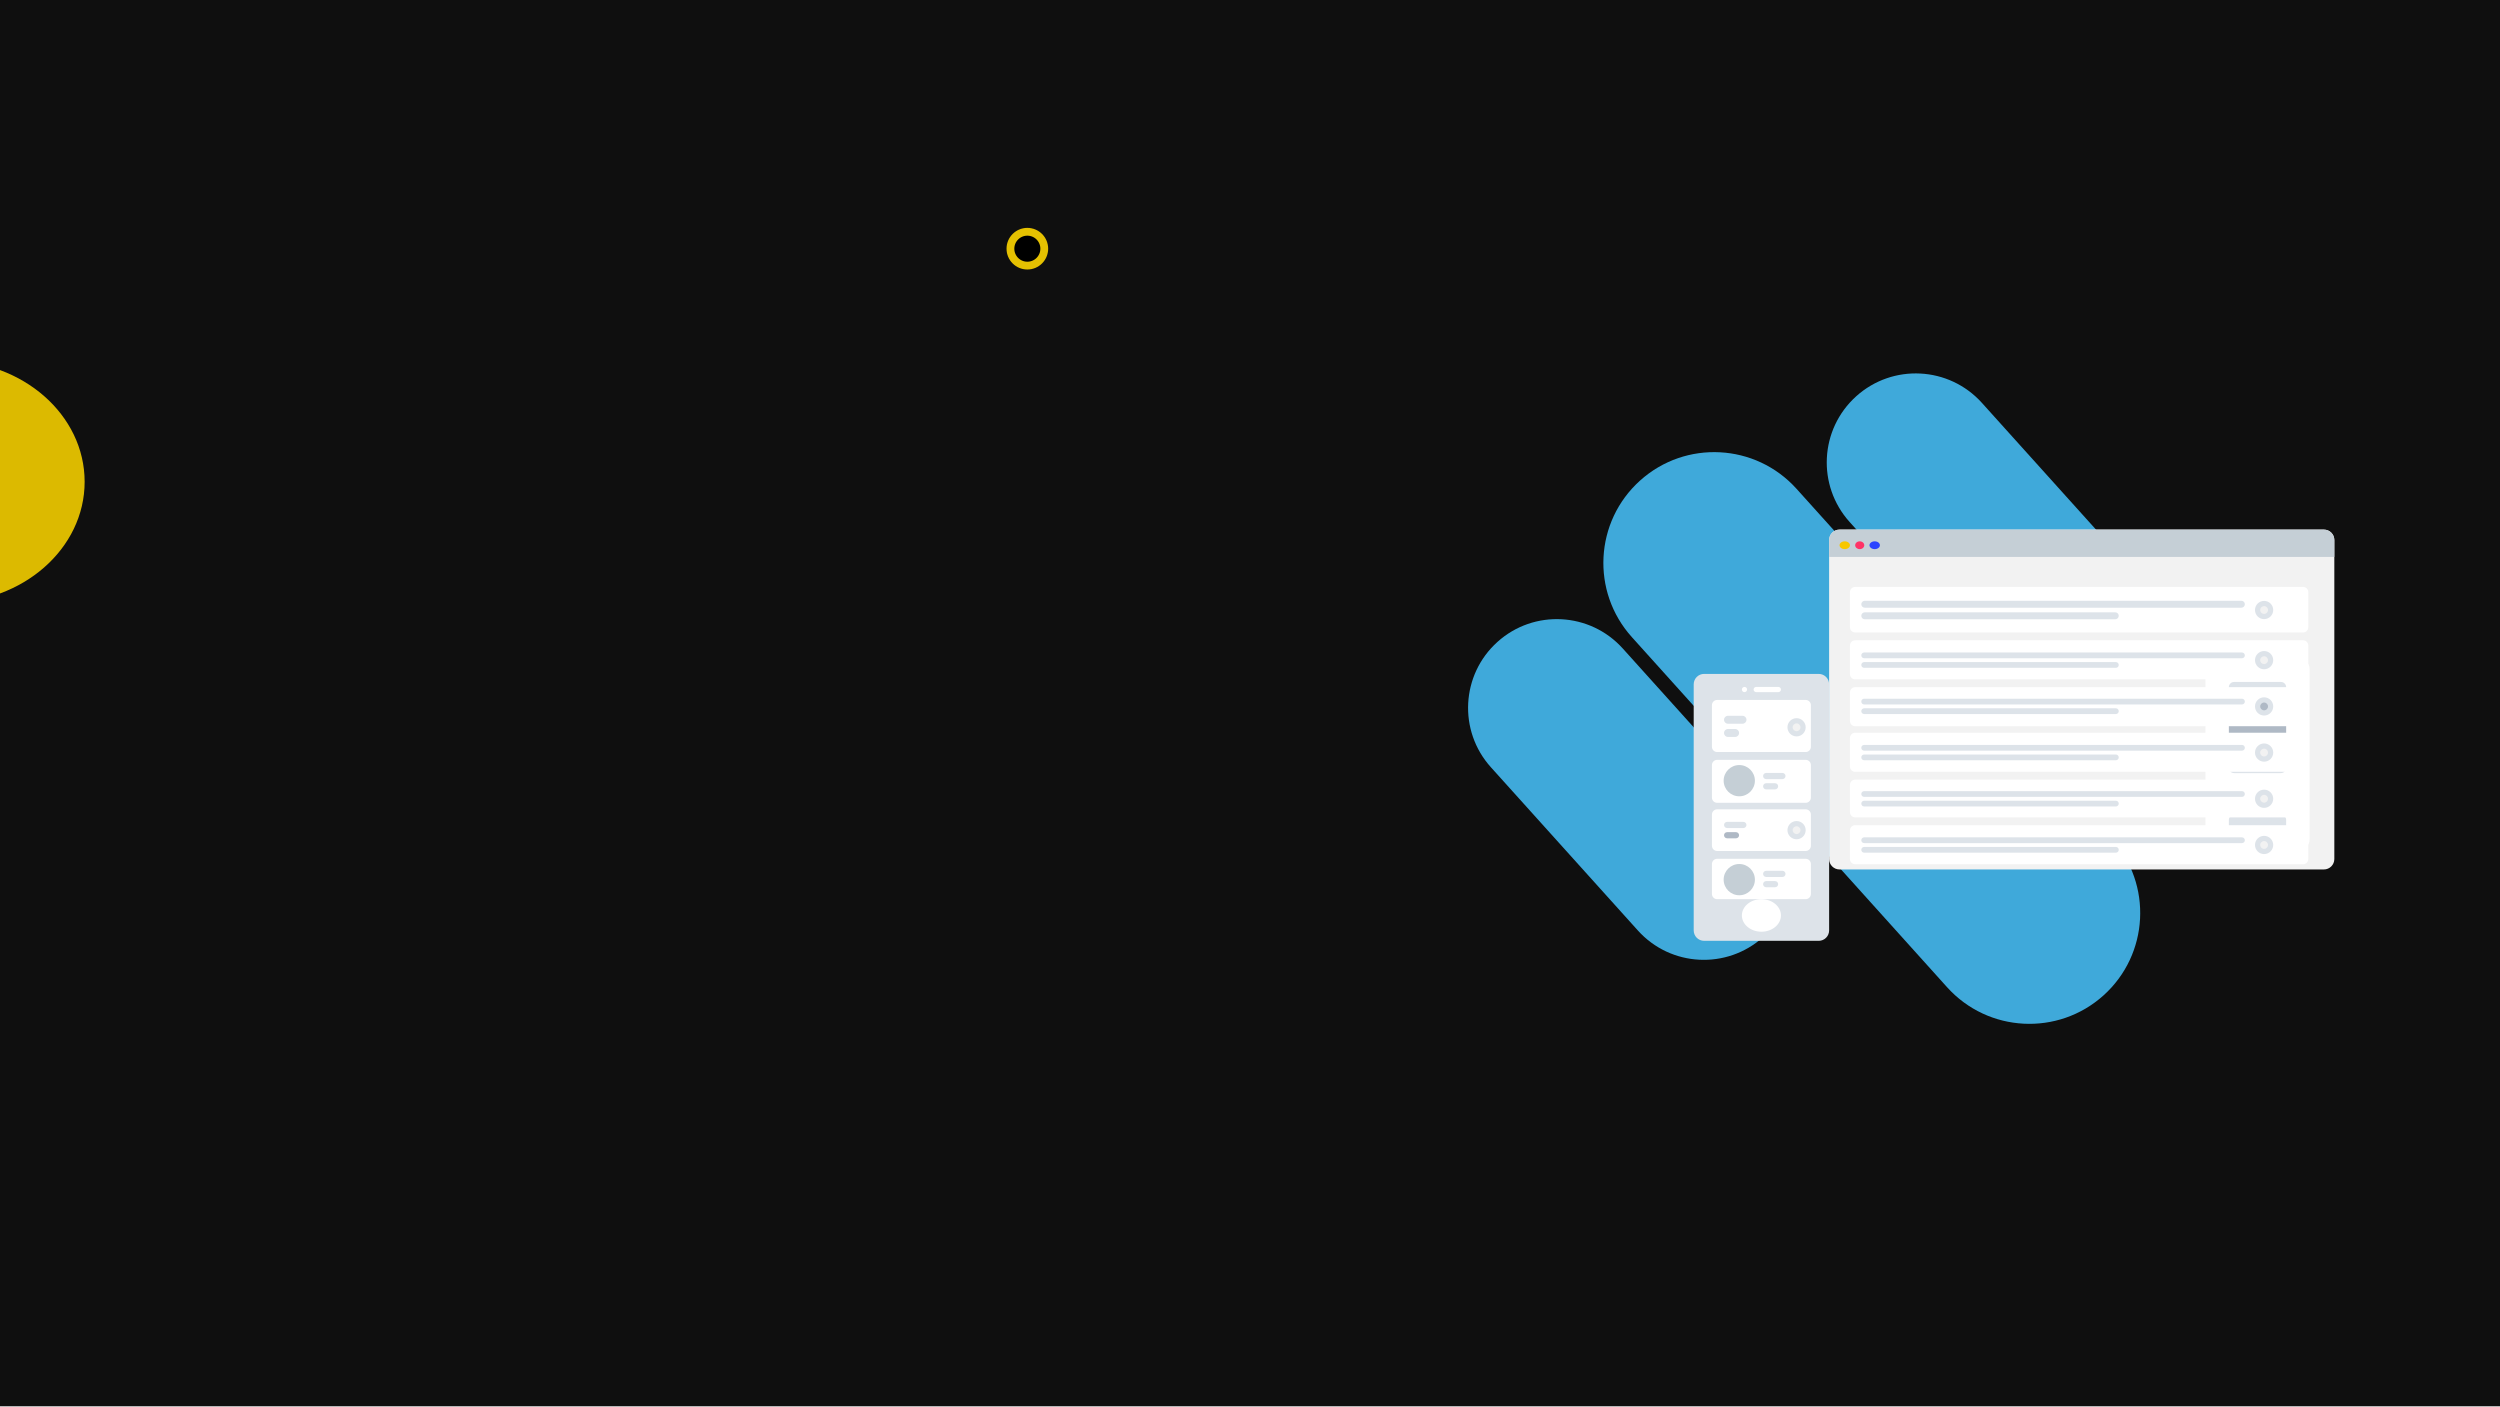
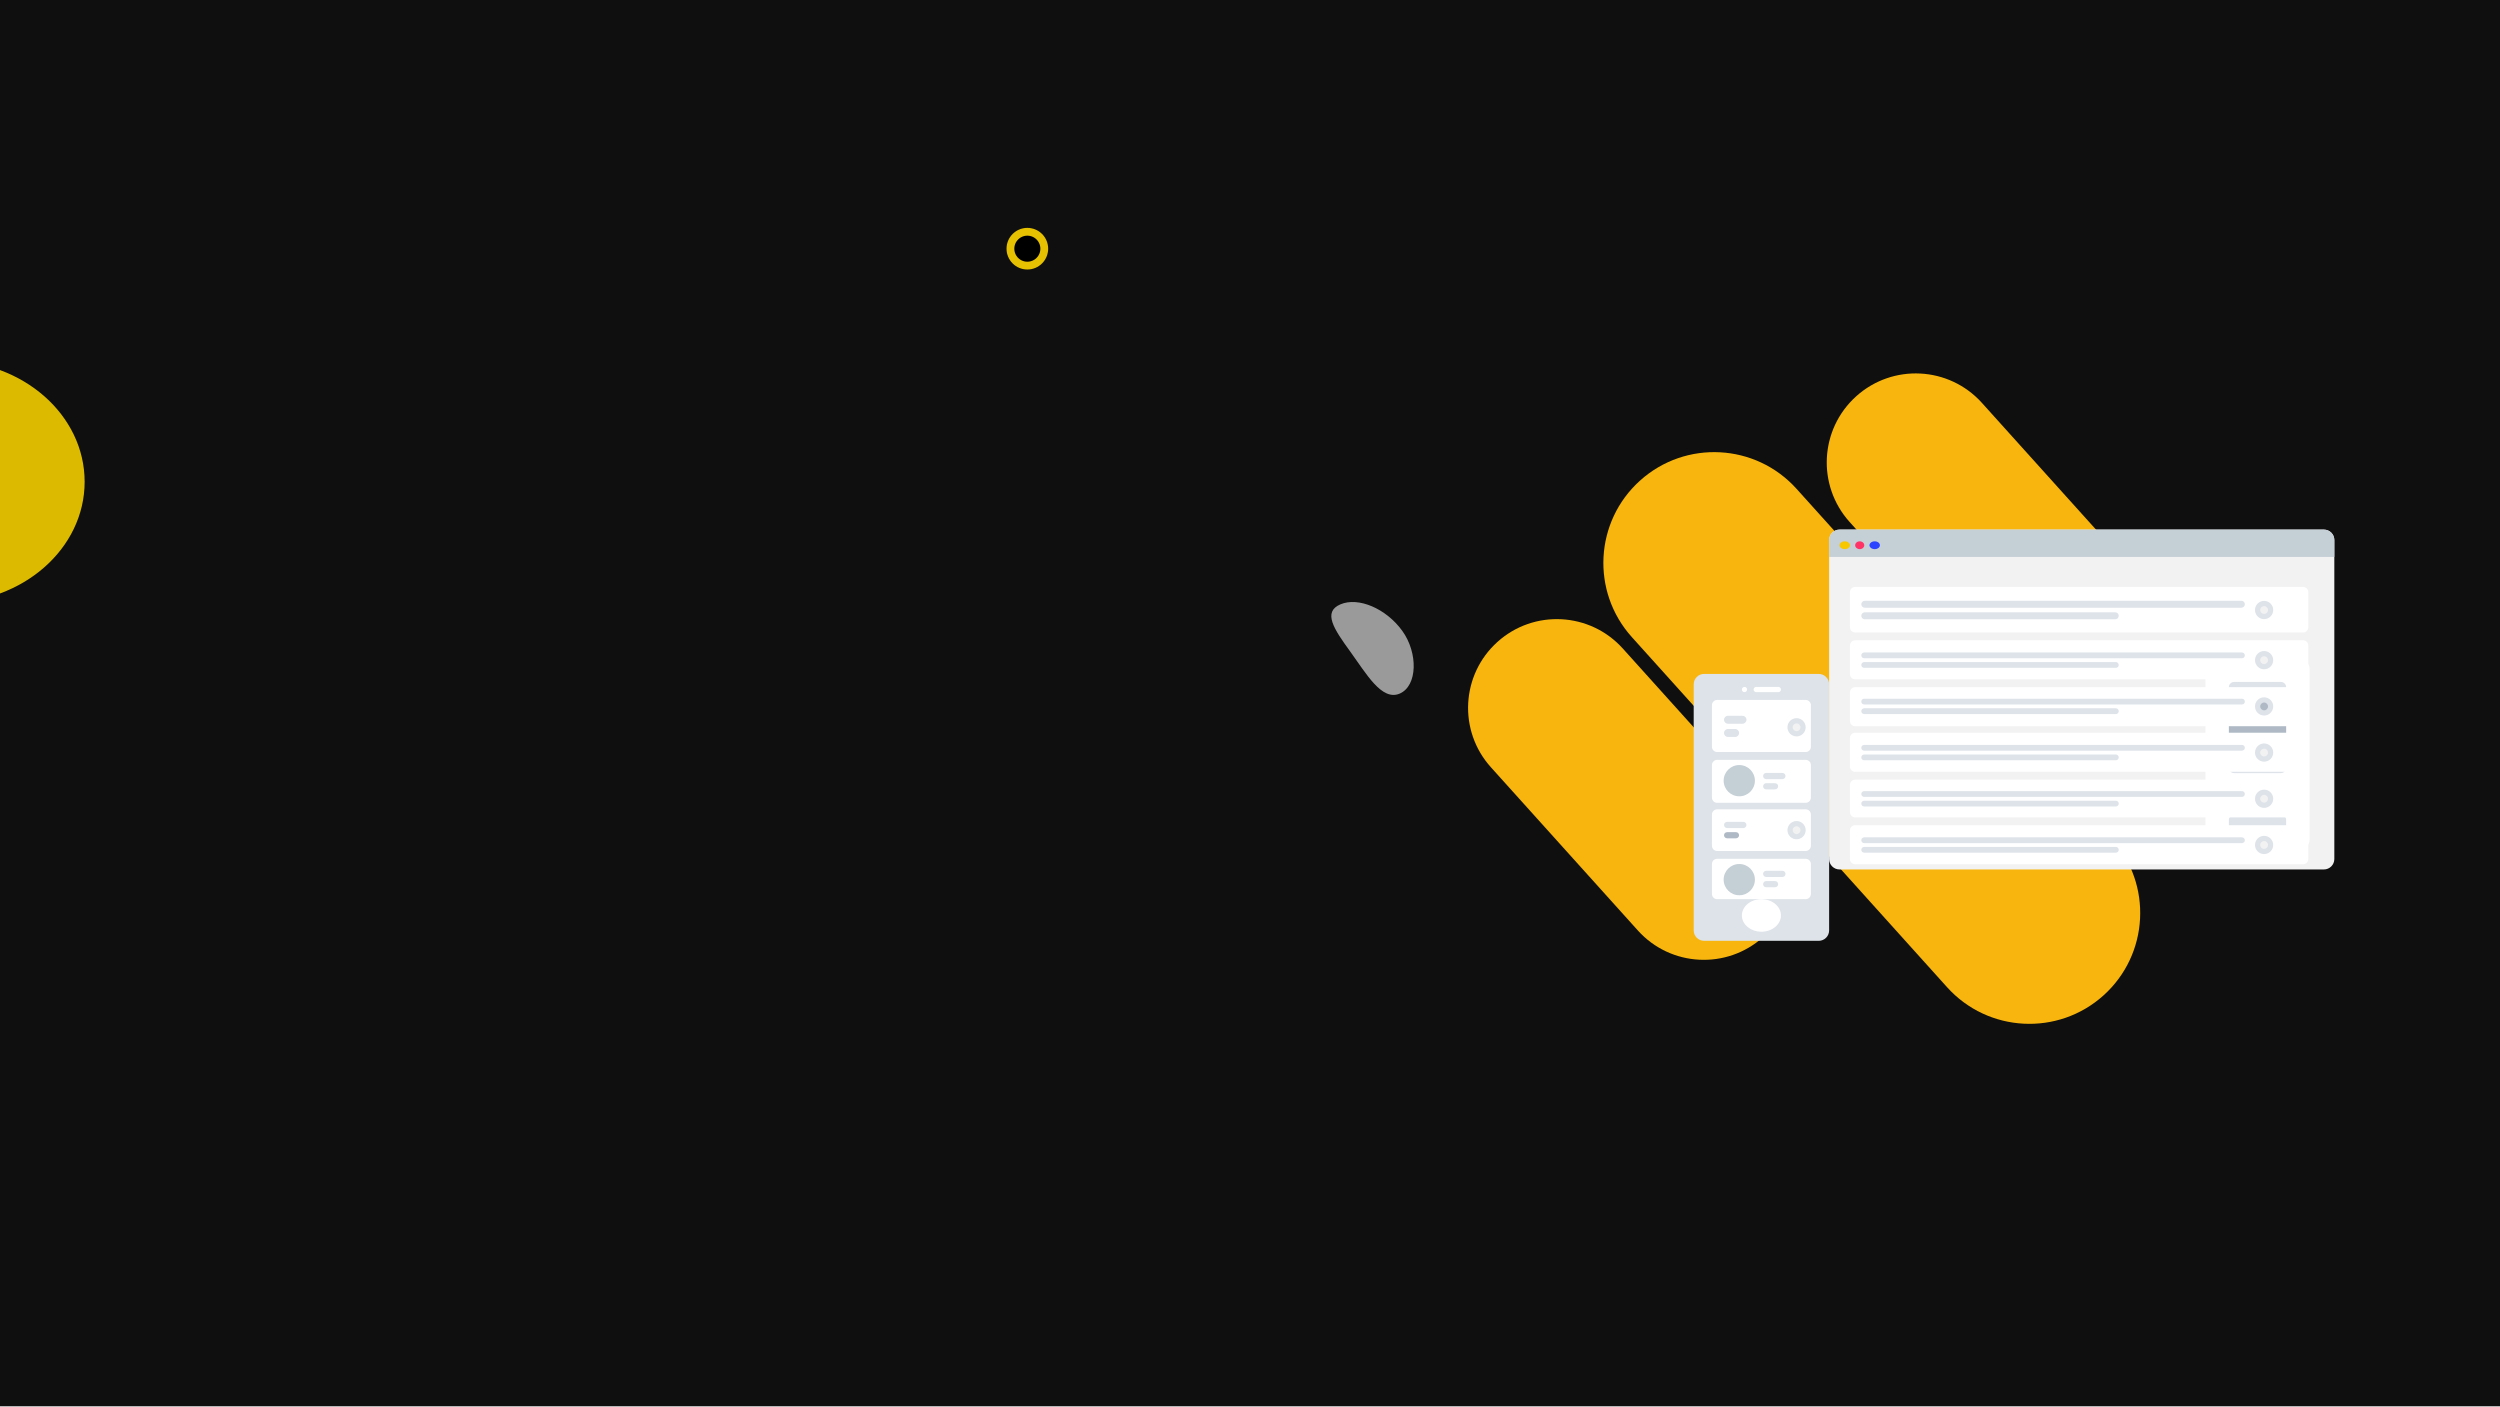
<svg xmlns="http://www.w3.org/2000/svg" width="1920" height="1080" viewBox="0 0 1920 1080">
  <defs>
    <clipPath id="b">
      <rect width="1920" height="1080" />
    </clipPath>
  </defs>
  <g id="a" clip-path="url(#b)">
    <rect width="1920" height="1080" fill="#fff" />
    <path d="M2376,0H143L-473,1084H2376Z" transform="translate(2376 1084) rotate(-180)" fill="#0f0f0f" />
    <ellipse cx="106" cy="93" rx="106" ry="93" transform="translate(-147 277)" fill="#dcba00" />
    <g transform="translate(773 175)" stroke="#e5c101" stroke-width="6">
      <circle cx="16" cy="16" r="16" stroke="none" />
      <circle cx="16" cy="16" r="13" fill="none" />
    </g>
-     <rect width="170.202" height="532" rx="85.101" transform="translate(1196.302 426.042) rotate(-42)" fill="#3fa9da" />
-     <rect width="136.298" height="305" rx="68.149" transform="translate(1099.391 538.592) rotate(-42)" fill="#3fa9da" />
-     <rect width="136.713" height="305" rx="68.356" transform="translate(1374.764 350.084) rotate(-42)" fill="#3fa9da" />
+     <rect width="170.202" height="532" rx="85.101" transform="translate(1196.302 426.042) rotate(-42)" fill="#f7b50d" />
+     <path d="M68.149,0A68.149,68.149,0,0,1,136.3,68.149v168.7a68.149,68.149,0,1,1-136.3,0V68.149A68.149,68.149,0,0,1,68.149,0Z" transform="translate(1099.391 538.592) rotate(-42)" fill="#f7b50d" />
+     <rect width="136.713" height="305" rx="68.356" transform="translate(1374.764 350.084) rotate(-42)" fill="#f7b50d" />
    <g transform="translate(1253.048 517.558)">
      <rect width="104" height="205" rx="8" transform="translate(47.717)" fill="#dde3e9" />
      <ellipse cx="15" cy="12.5" rx="15" ry="12.5" transform="translate(84.717 173)" fill="#fff" />
      <g transform="translate(84.717 10.487)">
        <circle cx="2" cy="2" r="2" transform="translate(0 -0.487)" fill="#fff" />
        <rect width="21" height="4" rx="2" transform="translate(9 -0.487)" fill="#fff" />
      </g>
      <g transform="translate(61.717 20)">
        <rect width="76" height="40" rx="4" fill="#fff" />
        <g transform="translate(9.283 12.175)">
          <rect width="17.231" height="6.088" rx="3" fill="#dde3e9" />
          <rect width="11.566" height="6.088" rx="3" transform="translate(0 10.146)" fill="#dde3e9" />
        </g>
        <g transform="translate(58 13.971)">
          <circle cx="7" cy="7" r="7" transform="translate(0 0.028)" fill="#dde3e9" />
          <circle cx="3" cy="3" r="3" transform="translate(4 4.028)" fill="#f2f2f2" />
        </g>
        <g transform="translate(0 46.432)">
          <rect width="76" height="33" rx="4" transform="translate(0 -0.431)" fill="#fff" />
          <g transform="translate(39.283 9.635)">
            <rect width="17.231" height="4.735" rx="2.367" fill="#dde3e9" />
            <rect width="11.566" height="4.735" rx="2.367" transform="translate(0 7.891)" fill="#dde3e9" />
          </g>
          <circle cx="12" cy="12" r="12" transform="translate(9 3.569)" fill="#c5cfd6" />
        </g>
        <g transform="translate(0 84.103)">
          <rect width="76" height="32" rx="4" transform="translate(0 -0.103)" fill="#fff" />
          <g transform="translate(9.283 9.541)">
            <rect width="17.231" height="4.735" rx="2.367" fill="#dde3e9" />
            <rect width="11.566" height="4.735" rx="2.367" transform="translate(0 7.891)" fill="#afb9c5" />
          </g>
          <g transform="translate(58 8.769)">
            <circle cx="7" cy="7" r="7" transform="translate(0 0.128)" fill="#dde3e9" />
            <circle cx="3" cy="3" r="3" transform="translate(4 4.128)" fill="#f2f2f2" />
          </g>
        </g>
        <g transform="translate(0 121.774)">
          <rect width="76" height="31" rx="4" transform="translate(0 0.226)" fill="#fff" />
          <g transform="translate(39.283 9.448)">
            <rect width="17.231" height="4.735" rx="2.367" fill="#dde3e9" />
            <rect width="11.566" height="4.735" rx="2.367" transform="translate(0 7.891)" fill="#dde3e9" />
          </g>
          <circle cx="12" cy="12" r="12" transform="translate(9 4.226)" fill="#c5cfd6" />
        </g>
      </g>
    </g>
    <g transform="translate(1404.471 406.743)">
      <rect width="388" height="261" rx="8" transform="translate(0.294)" fill="#f2f2f2" />
      <path d="M8,0H380a8,8,0,0,1,8,8V21a0,0,0,0,1,0,0H0a0,0,0,0,1,0,0V8A8,8,0,0,1,8,0Z" transform="translate(0.294)" fill="#c5cfd6" />
      <ellipse cx="4" cy="3" rx="4" ry="3" transform="translate(8.294 9)" fill="#f7c700" />
      <ellipse cx="3.5" cy="3" rx="3.5" ry="3" transform="translate(20.294 9)" fill="#f36" />
      <ellipse cx="4" cy="3" rx="4" ry="3" transform="translate(31.294 9)" fill="#2b44ff" />
      <g transform="translate(289.294 99.387)">
        <rect width="80" height="147" rx="8" transform="translate(0 -0.387)" fill="#fff" />
        <g transform="translate(18 18)">
          <rect width="44" height="20" rx="4" transform="translate(0 -0.387)" fill="#dde3e9" />
          <rect width="44" height="19" rx="4" transform="translate(0 25.613)" fill="#afb9c5" />
          <rect width="44" height="19" rx="4" transform="translate(0 50.613)" fill="#dde3e9" />
          <rect width="44" height="19" rx="4" transform="translate(0 101.613)" fill="#dde3e9" />
          <rect width="44" height="19" rx="4" transform="translate(0 75.613)" fill="#c5cfd6" />
        </g>
      </g>
      <g transform="translate(16.294 44)">
        <rect width="352" height="35" rx="4" fill="#fff" />
        <g transform="translate(8.706 10.648)">
          <rect width="294.574" height="5.324" rx="2.662" fill="#dde3e9" />
          <rect width="197.728" height="5.324" rx="2.662" transform="translate(0 8.873)" fill="#dde3e9" />
        </g>
        <g transform="translate(311.066 10.742)">
          <circle cx="7" cy="7" r="7" fill="#dde3e9" />
          <circle cx="3" cy="3" r="3" transform="translate(4 4)" fill="#f2f2f2" />
        </g>
        <g transform="translate(0 41.484)">
          <rect width="352" height="30" rx="4" transform="translate(0 -0.483)" fill="#fff" />
          <g transform="translate(8.706 8.886)">
            <rect width="294.574" height="4.418" rx="2.209" fill="#dde3e9" />
            <rect width="197.728" height="4.418" rx="2.209" transform="translate(0 7.363)" fill="#dde3e9" />
          </g>
          <g transform="translate(311.066 7.768)">
            <circle cx="7" cy="7" r="7" fill="#dde3e9" />
            <circle cx="3" cy="3" r="3" transform="translate(4 4)" fill="#f2f2f2" />
          </g>
        </g>
        <g transform="translate(0 76.917)">
          <rect width="352" height="30" rx="4" transform="translate(0 0.083)" fill="#fff" />
          <g transform="translate(8.706 8.945)">
            <rect width="294.574" height="4.418" rx="2.209" fill="#dde3e9" />
            <rect width="197.728" height="4.418" rx="2.209" transform="translate(0 7.363)" fill="#dde3e9" />
          </g>
          <g transform="translate(311.066 7.874)">
            <circle cx="7" cy="7" r="7" fill="#dde3e9" />
            <circle cx="3" cy="3" r="3" transform="translate(4 4)" fill="#afb9c5" />
          </g>
        </g>
        <g transform="translate(0 183.218)">
          <rect width="352" height="30" rx="4" transform="translate(0 -0.218)" fill="#fff" />
          <g transform="translate(8.706 9.123)">
            <rect width="294.574" height="4.418" rx="2.209" fill="#dde3e9" />
            <rect width="197.728" height="4.418" rx="2.209" transform="translate(0 7.363)" fill="#dde3e9" />
          </g>
          <g transform="translate(311.066 7.972)">
            <circle cx="7" cy="7" r="7" fill="#dde3e9" />
            <circle cx="3" cy="3" r="3" transform="translate(4 4)" fill="#f2f2f2" />
          </g>
        </g>
        <g transform="translate(0 147.785)">
          <rect width="352" height="29" rx="4" transform="translate(0 0.215)" fill="#fff" />
          <g transform="translate(8.706 9.063)">
            <rect width="294.574" height="4.418" rx="2.209" fill="#dde3e9" />
            <rect width="197.728" height="4.418" rx="2.209" transform="translate(0 7.363)" fill="#dde3e9" />
          </g>
          <g transform="translate(311.066 7.923)">
            <circle cx="7" cy="7" r="7" fill="#dde3e9" />
            <circle cx="3" cy="3" r="3" transform="translate(4 4)" fill="#f2f2f2" />
          </g>
        </g>
        <g transform="translate(0 112.351)">
          <rect width="352" height="30" rx="4" transform="translate(0 -0.351)" fill="#fff" />
          <g transform="translate(8.706 9.004)">
            <rect width="294.574" height="4.418" rx="2.209" fill="#dde3e9" />
            <rect width="197.728" height="4.418" rx="2.209" transform="translate(0 7.363)" fill="#dde3e9" />
          </g>
          <g transform="translate(311.066 7.876)">
            <circle cx="7" cy="7" r="7" fill="#dde3e9" />
            <circle cx="3" cy="3" r="3" transform="translate(4 4)" fill="#f2f2f2" />
          </g>
        </g>
      </g>
    </g>
+     <path d="M26.468,82.564c14.611,3.348,15.2-12.525,15.2-33.6s2.913-45.251-11.7-48.6S-.007,17.266,0,38.342,11.857,79.217,26.468,82.564Z" transform="matrix(-0.809, 0.588, -0.588, -0.809, 1099.391, 515.373)" fill="#9a9a9a" />
  </g>
</svg>
